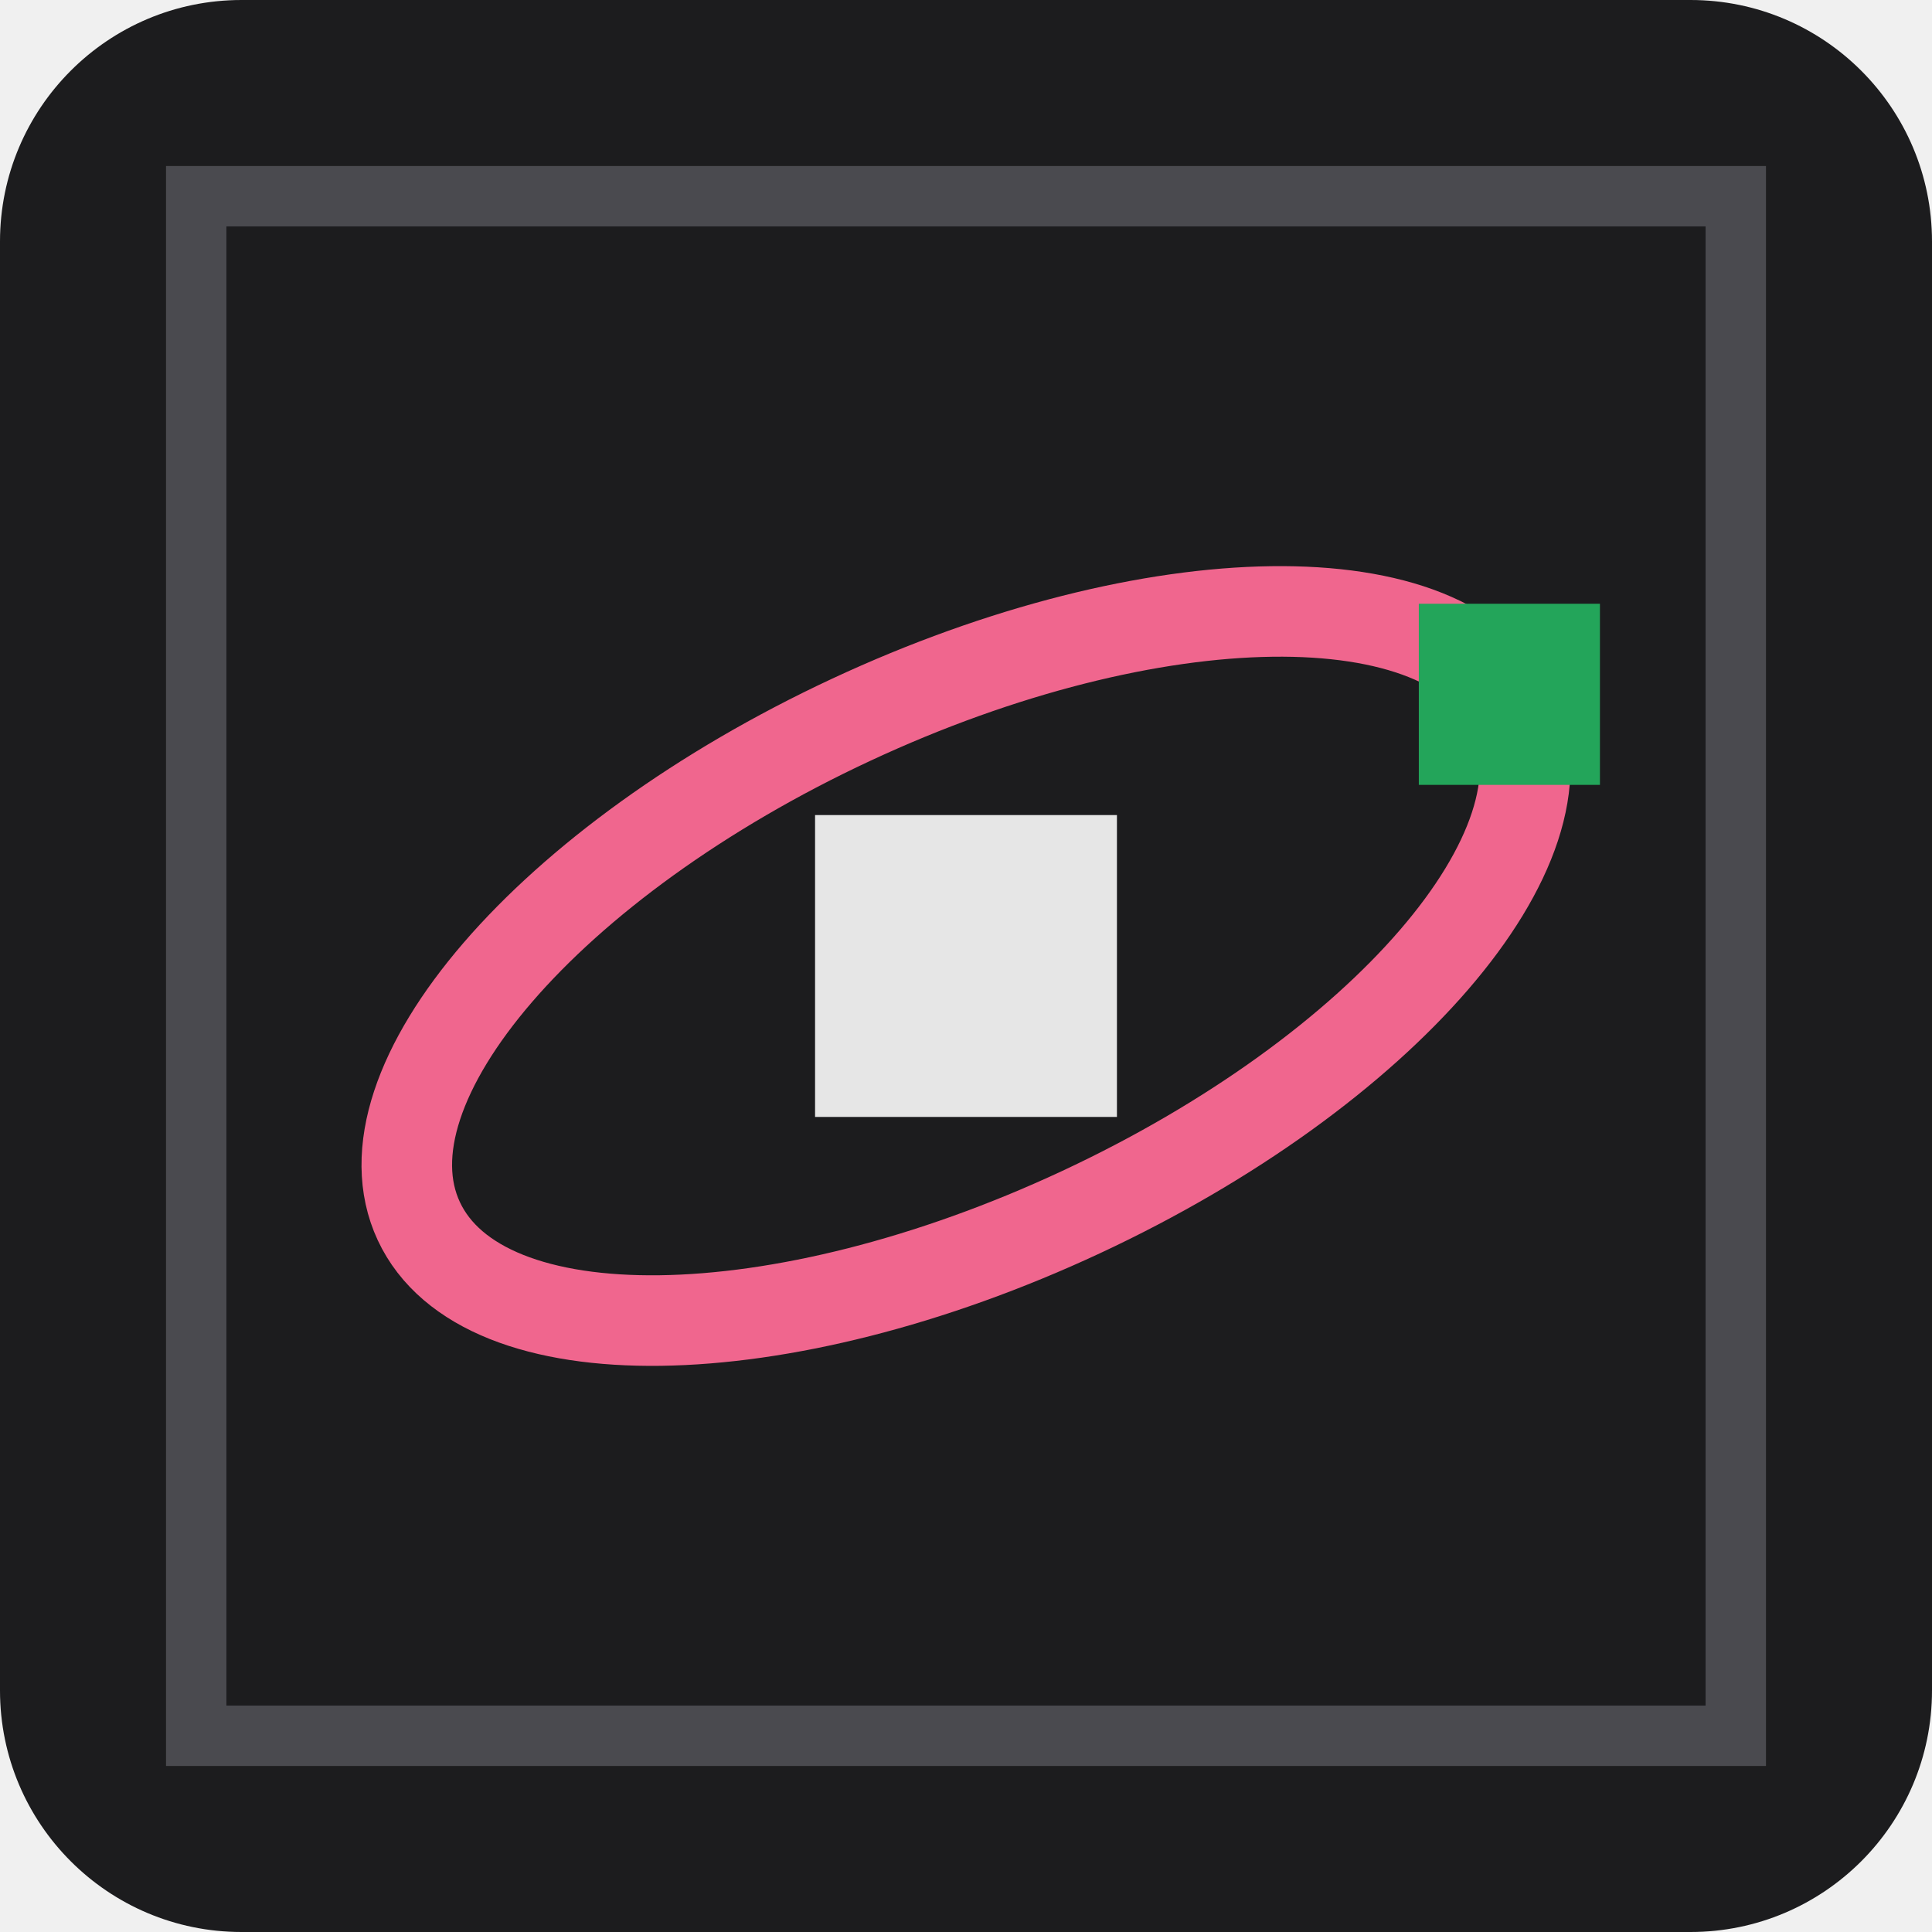
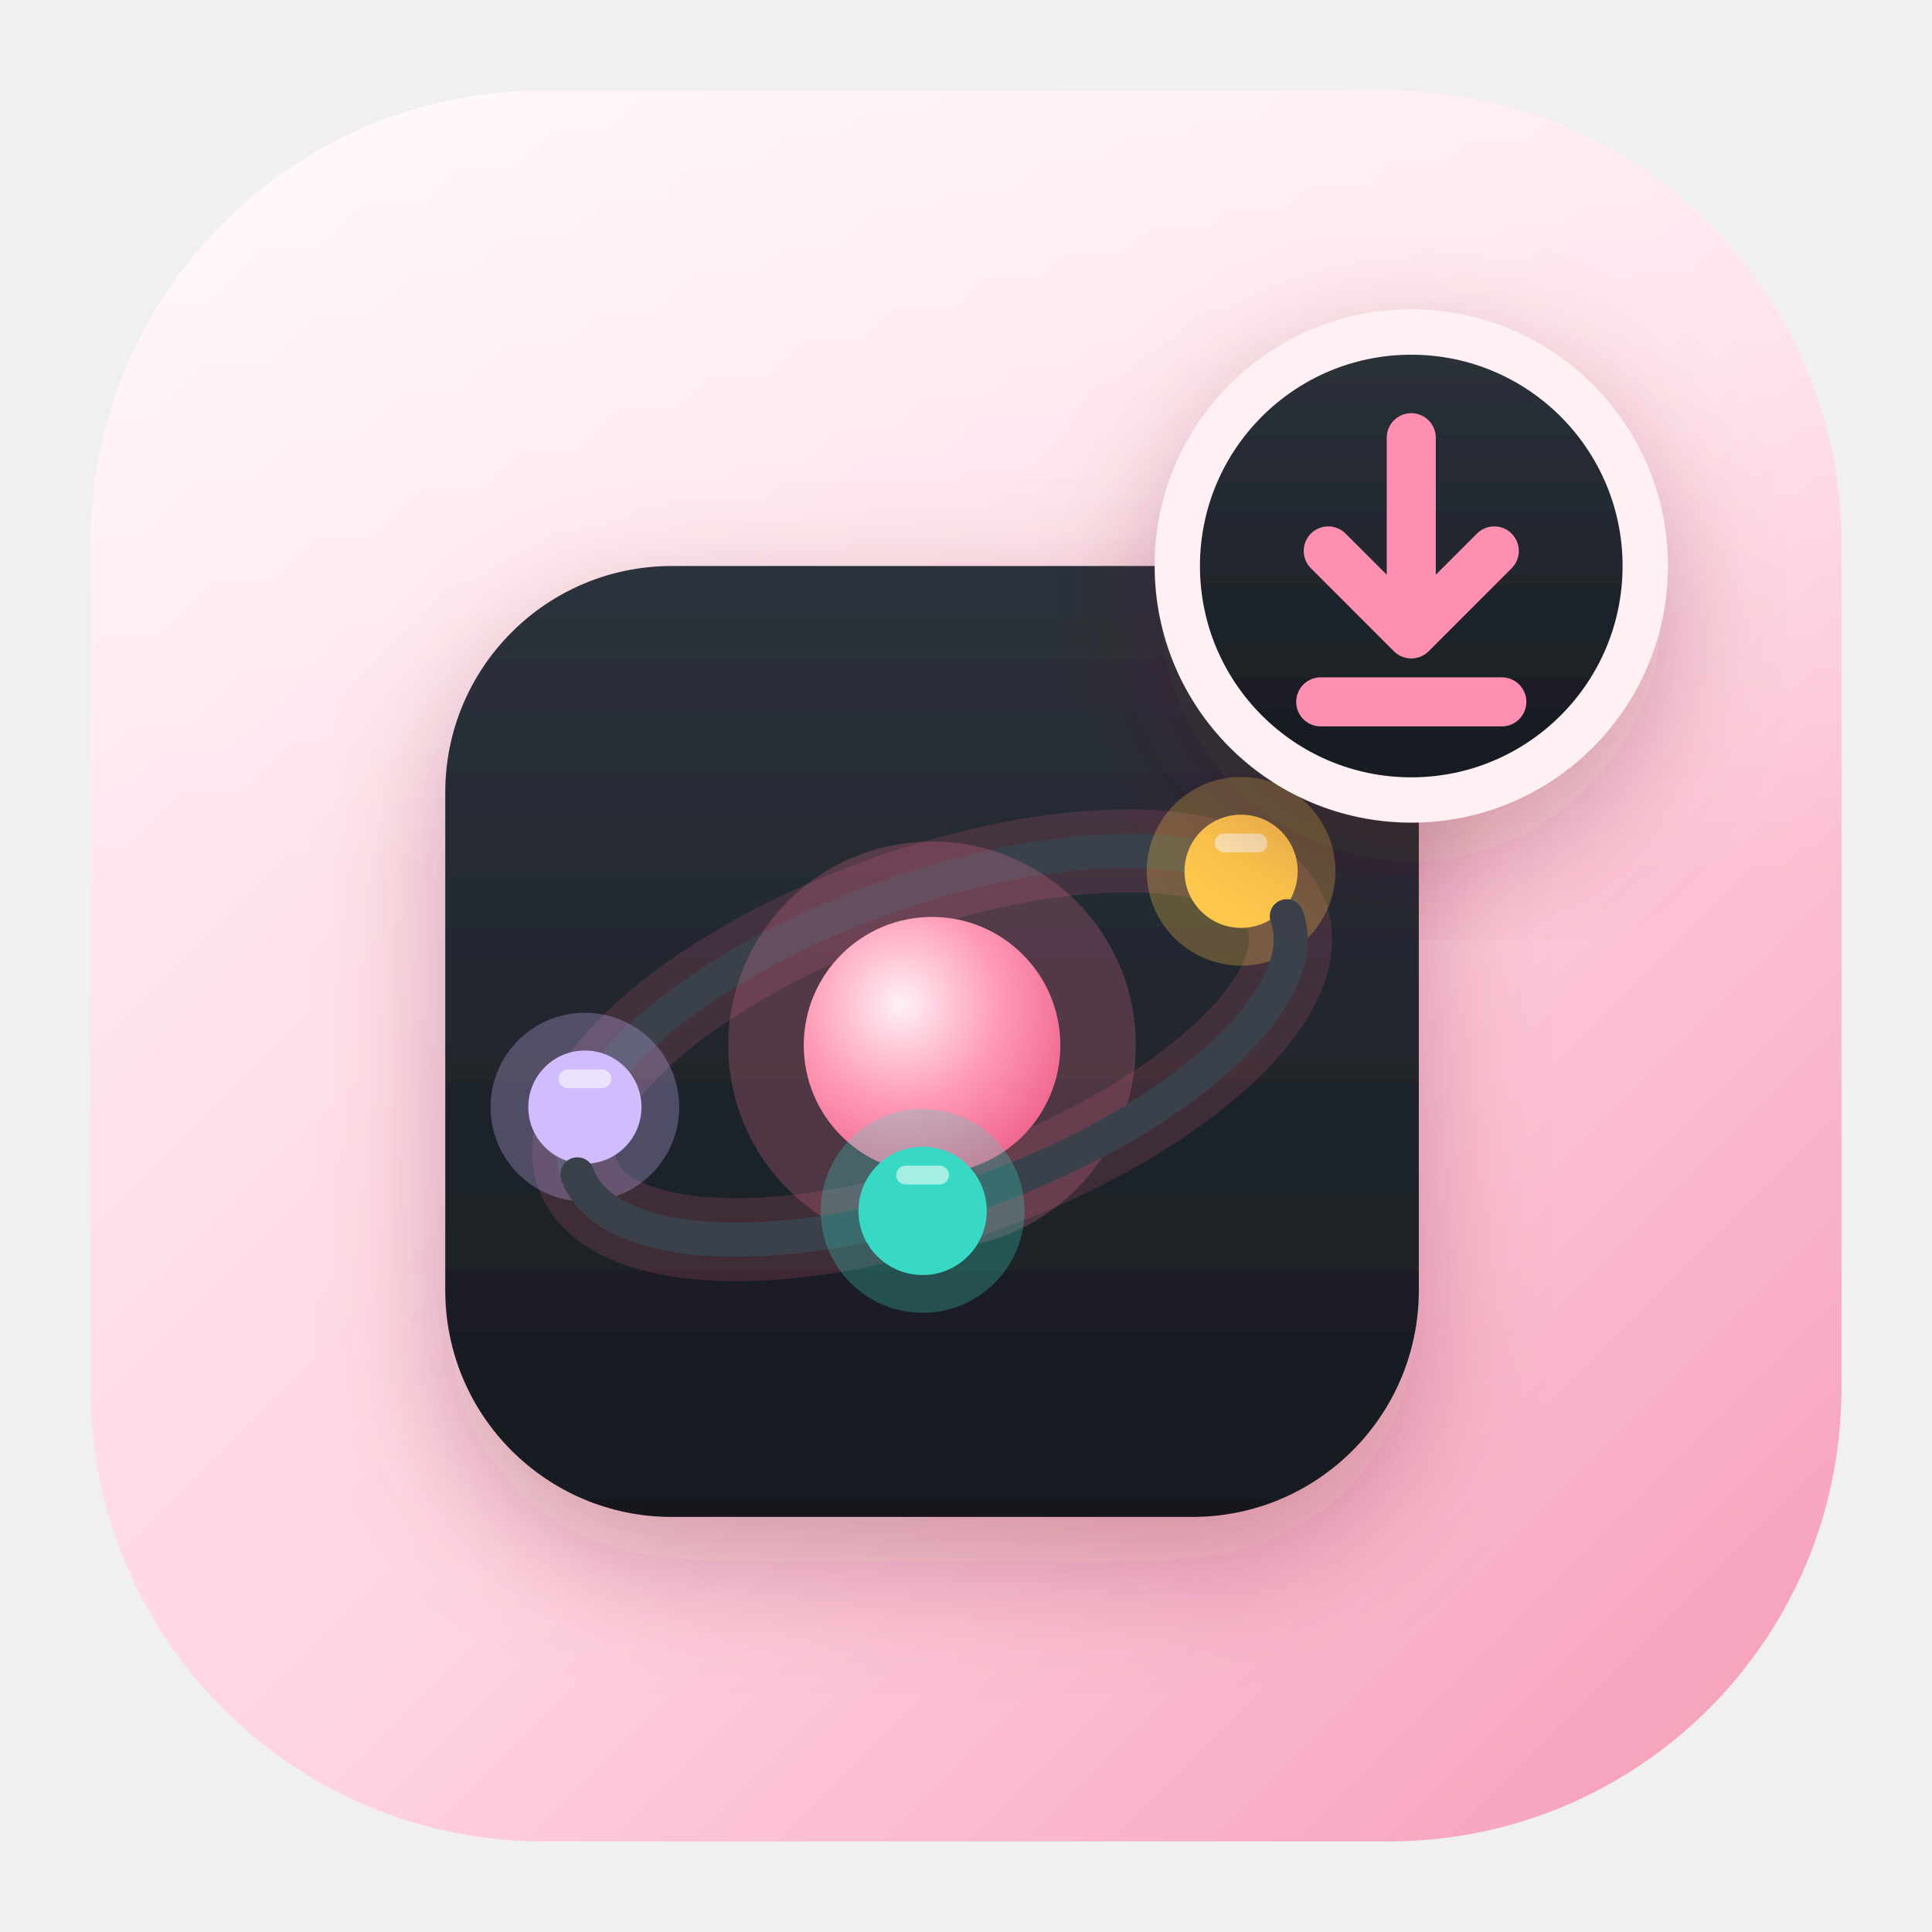
- <svg xmlns="http://www.w3.org/2000/svg" viewBox="0 0 64 64">
-   <rect width="64" height="64" rx="8" fill="#1c1c1e" />
-   <rect x="6.5" y="6.5" width="51" height="51" fill="none" stroke="#4a4a4f" stroke-width="2" />
-   <ellipse cx="32" cy="32" rx="20" ry="9" fill="none" stroke="#f0668e" stroke-width="3" transform="rotate(-25 32 32)" />
-   <rect x="27" y="27" width="10" height="10" fill="#e6e6e6" />
-   <rect x="47" y="20" width="6" height="6" fill="#23a55a" />
+ <svg xmlns="http://www.w3.org/2000/svg" viewBox="0 0 512 512">
+   <defs>
+     <linearGradient id="bg" x1="0" y1="0" x2="1" y2="1">
+       <stop offset="0" stop-color="#FFF4F7" />
+       <stop offset=".55" stop-color="#FFD3E0" />
+       <stop offset="1" stop-color="#F59AB6" />
+     </linearGradient>
+     <linearGradient id="gloss" x1="0" y1="0" x2="0" y2="1">
+       <stop offset="0" stop-color="#FFFFFF" stop-opacity=".55" />
+       <stop offset=".45" stop-color="#FFFFFF" stop-opacity="0" />
+     </linearGradient>
+     <linearGradient id="card" x1="0" y1="0" x2="0" y2="1">
+       <stop offset="0" stop-color="#2C323B" />
+       <stop offset="1" stop-color="#15191F" />
+     </linearGradient>
+     <radialGradient id="core" cx=".38" cy=".34" r=".7">
+       <stop offset="0" stop-color="#FFF1F5" />
+       <stop offset=".55" stop-color="#FF9AB6" />
+       <stop offset="1" stop-color="#F0668E" />
+     </radialGradient>
+     <filter id="sh" x="-30%" y="-30%" width="160%" height="160%">
+       <feGaussianBlur in="SourceAlpha" stdDeviation="16" />
+       <feOffset dy="12" result="b" />
+       <feFlood flood-color="#6B1A35" flood-opacity=".30" />
+       <feComposite in2="b" operator="in" />
+       <feMerge>
+         <feMergeNode />
+         <feMergeNode in="SourceGraphic" />
+       </feMerge>
+     </filter>
+   </defs>
+   <rect x="24" y="24" width="464" height="464" rx="120" fill="url(#bg)" />
+   <rect x="24" y="24" width="464" height="464" rx="120" fill="url(#gloss)" />
+   <g filter="url(#sh)">
+     <rect x="118" y="150" width="258" height="252" rx="60" fill="url(#card)" />
+   </g>
+   <ellipse cx="247" cy="277" rx="100" ry="41" transform="rotate(-20 247 277)" fill="none" stroke="#F0668E" stroke-opacity=".16" stroke-width="22" />
+   <ellipse cx="247" cy="277" rx="100" ry="41" transform="rotate(-20 247 277)" fill="none" stroke="#3A414B" stroke-width="9" />
+   <circle cx="155.0" cy="293.4" r="25" fill="#D0BCFF" opacity=".28" />
+   <circle cx="155.0" cy="293.4" r="15" fill="#D0BCFF" />
+   <rect x="148.0" y="283.4" width="14" height="5" rx="2.5" fill="#FFFFFF" opacity=".55" />
+   <circle cx="328.9" cy="230.9" r="25" fill="#FFC94D" opacity=".28" />
+   <circle cx="328.9" cy="230.9" r="15" fill="#FFC94D" />
+   <rect x="321.9" y="220.9" width="14" height="5" rx="2.5" fill="#FFFFFF" opacity=".55" />
+   <circle cx="247" cy="277" r="54" fill="#FF7A9E" opacity=".22" />
+   <circle cx="247" cy="277" r="34" fill="url(#core)" />
+   <path d="M341.0,242.8 A100,41 -20 0 1 153.0,311.2" fill="none" stroke="#3A414B" stroke-width="9" stroke-linecap="round" />
+   <circle cx="244.5" cy="320.9" r="27" fill="#38D9C4" opacity=".28" />
+   <circle cx="244.5" cy="320.9" r="17" fill="#38D9C4" />
+   <rect x="237.5" y="308.9" width="14" height="5" rx="2.5" fill="#FFFFFF" opacity=".55" />
+   <g filter="url(#sh)">
+     <circle cx="374" cy="150" r="62" fill="url(#card)" stroke="#FFF0F4" stroke-width="12" />
+   </g>
+   <g fill="none" stroke="#FF8FB0" stroke-width="13" stroke-linecap="round" stroke-linejoin="round">
+     <path d="M374,116V166" />
+     <path d="M352,146L374,168L396,146" />
+     <path d="M350,186H398" />
+   </g>
</svg>
